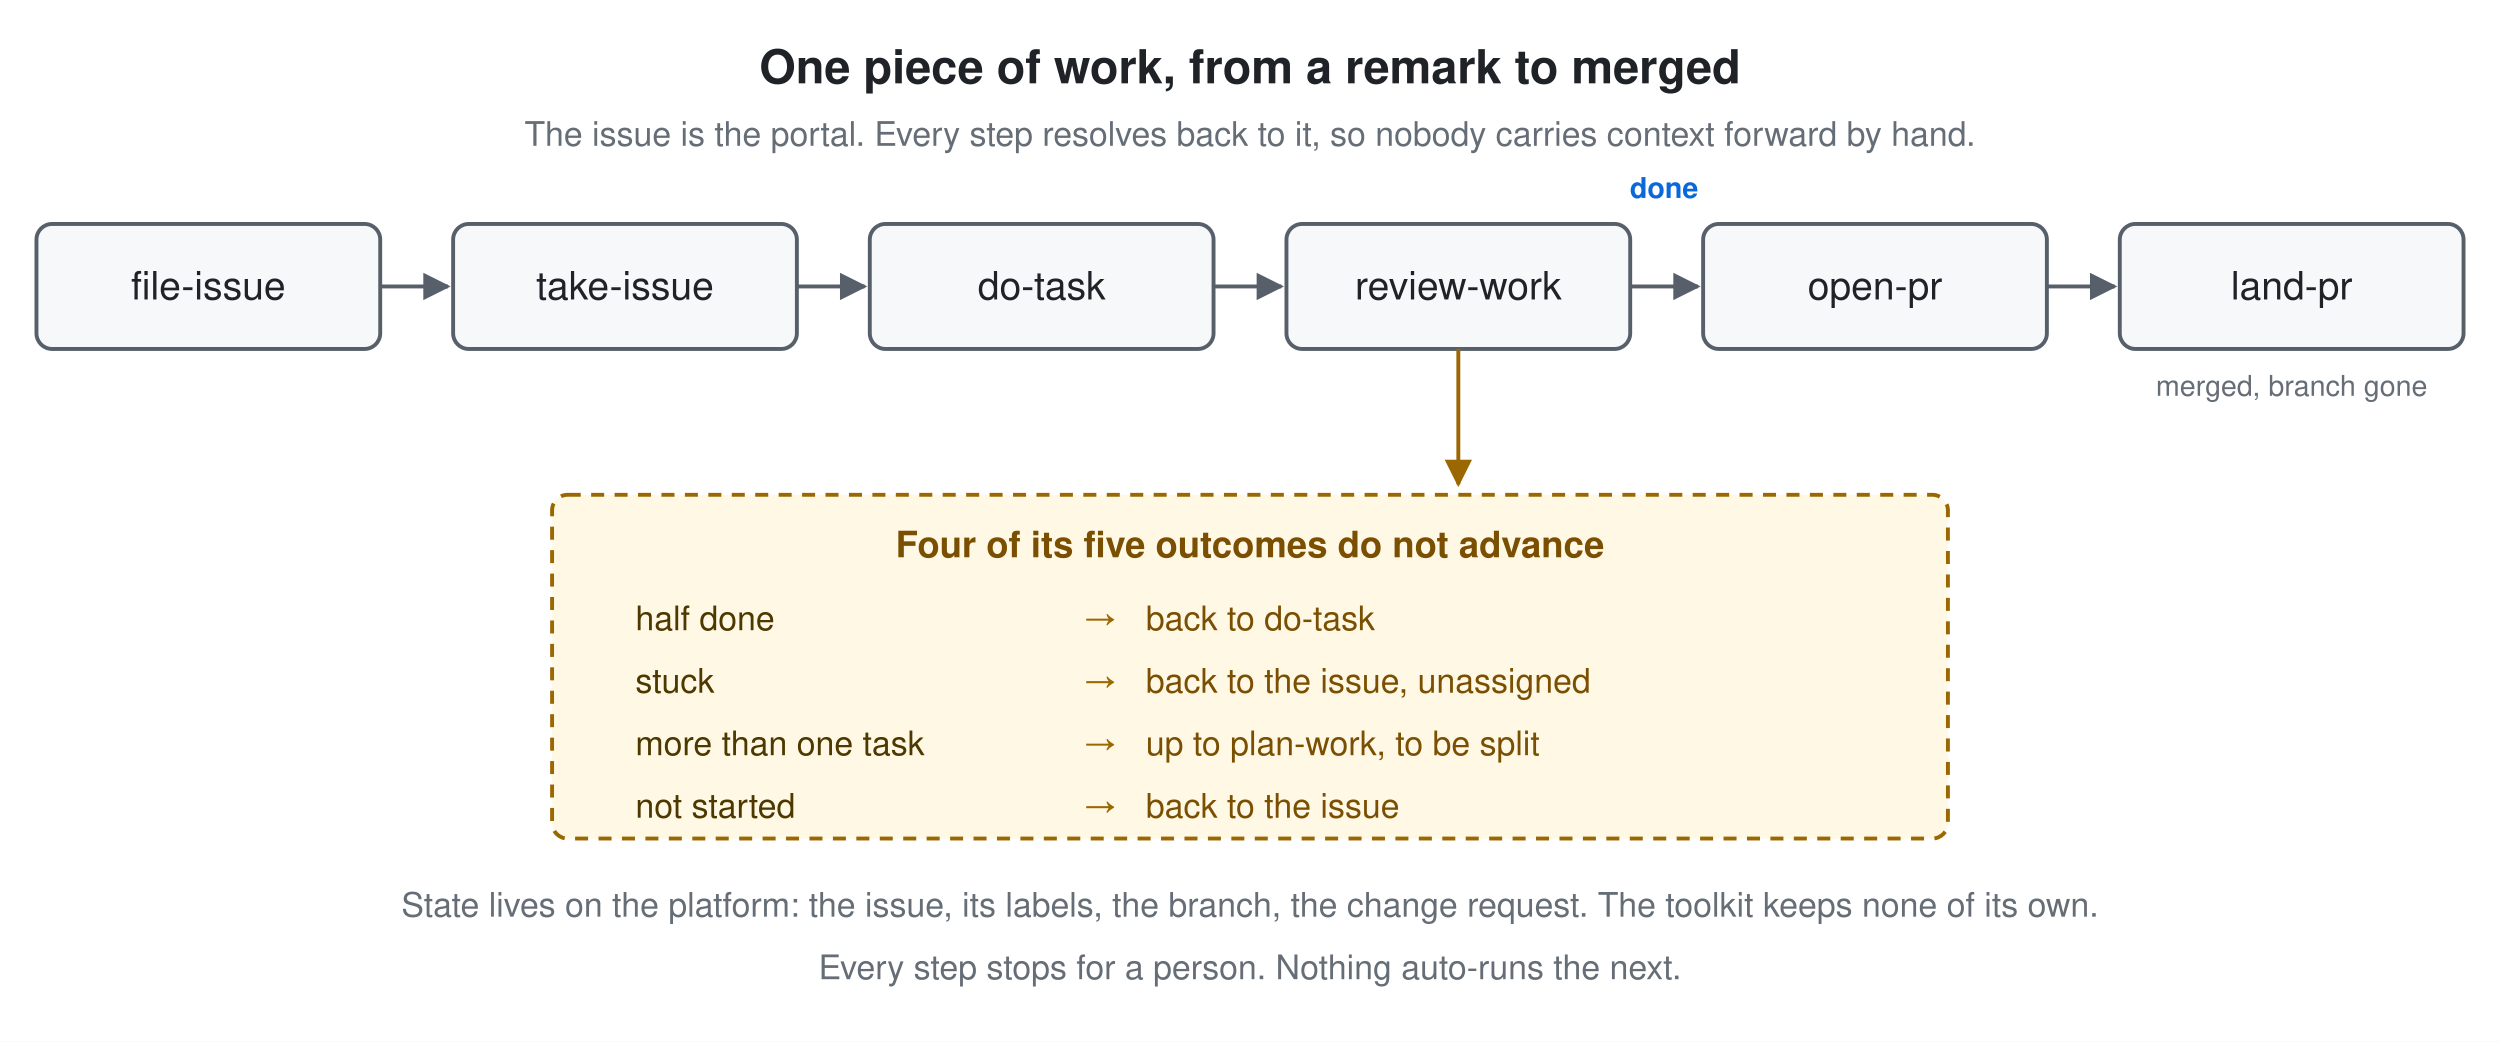
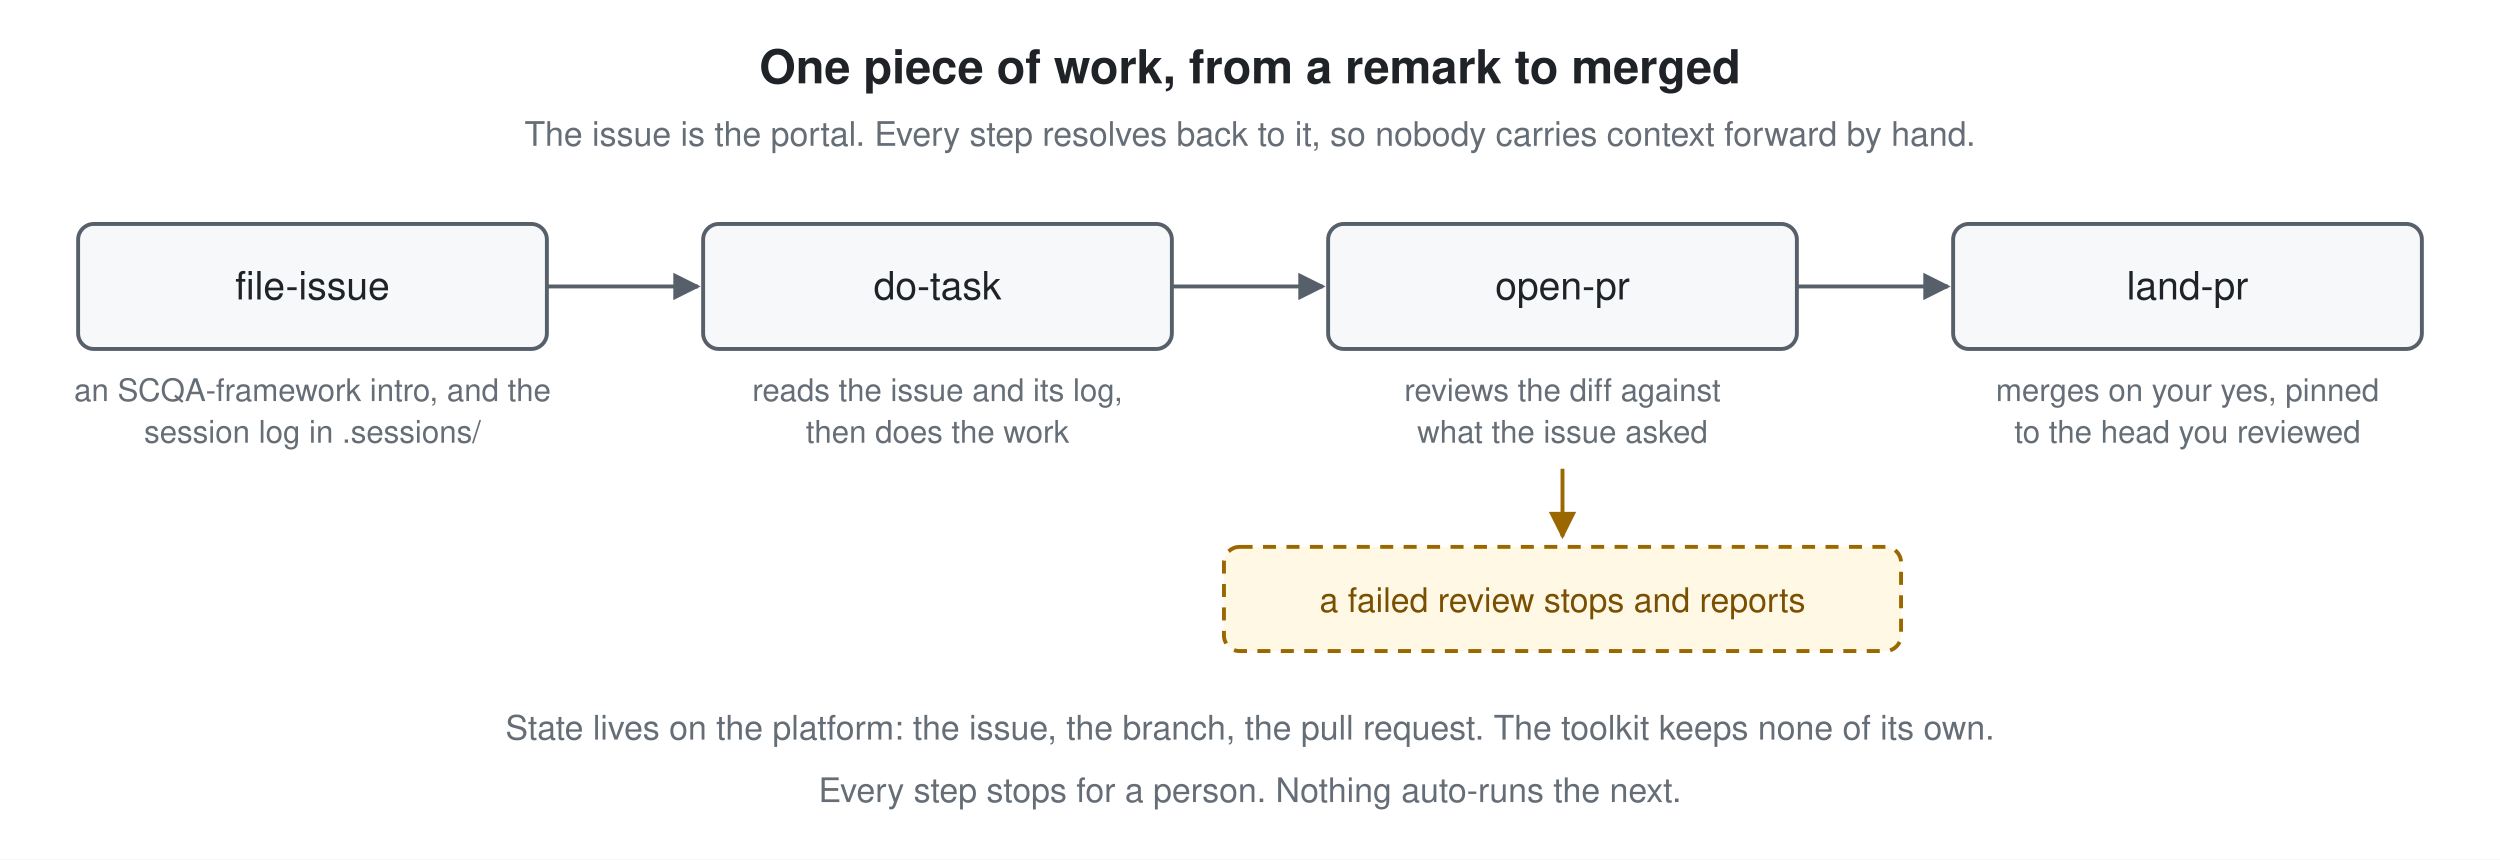
- <svg xmlns="http://www.w3.org/2000/svg" viewBox="0 0 960 400" width="960" height="400" font-family="ui-sans-serif, -apple-system, Segoe UI, Helvetica, Arial, sans-serif">
+ <svg xmlns="http://www.w3.org/2000/svg" viewBox="0 0 960 330" width="960" height="330" font-family="ui-sans-serif, -apple-system, Segoe UI, Helvetica, Arial, sans-serif">
  <defs>
    <marker id="a" viewBox="0 0 10 10" refX="9" refY="5" markerWidth="7" markerHeight="7" orient="auto-start-reverse">
      <path d="M0,0 L10,5 L0,10 z" fill="#57606a" />
    </marker>
    <marker id="ar" viewBox="0 0 10 10" refX="9" refY="5" markerWidth="7" markerHeight="7" orient="auto-start-reverse">
      <path d="M0,0 L10,5 L0,10 z" fill="#9a6700" />
    </marker>
  </defs>
-   <rect width="960" height="400" fill="#ffffff" />
+   <rect width="960" height="330" fill="#ffffff" />
  <text x="480" y="32" text-anchor="middle" font-size="18" font-weight="600" fill="#1f2328">One piece of work, from a remark to merged</text>
  <text x="480" y="56" text-anchor="middle" font-size="13" fill="#656d76">The issue is the portal. Every step resolves back to it, so nobody carries context forward by hand.</text>
  <g stroke="#57606a" stroke-width="1.5" fill="#f6f8fa">
-     <rect x="14" y="86" width="132" height="48" rx="6" />
-     <rect x="174" y="86" width="132" height="48" rx="6" />
-     <rect x="334" y="86" width="132" height="48" rx="6" />
-     <rect x="494" y="86" width="132" height="48" rx="6" />
-     <rect x="654" y="86" width="132" height="48" rx="6" />
-     <rect x="814" y="86" width="132" height="48" rx="6" />
+     <rect x="30" y="86" width="180" height="48" rx="6" />
+     <rect x="270" y="86" width="180" height="48" rx="6" />
+     <rect x="510" y="86" width="180" height="48" rx="6" />
+     <rect x="750" y="86" width="180" height="48" rx="6" />
  </g>
  <g font-size="15" text-anchor="middle" fill="#1f2328">
-     <text x="80" y="115">file-issue</text>
-     <text x="240" y="115">take-issue</text>
-     <text x="400" y="115">do-task</text>
-     <text x="560" y="115">review-work</text>
-     <text x="720" y="115">open-pr</text>
-     <text x="880" y="115">land-pr</text>
+     <text x="120" y="115">file-issue</text>
+     <text x="360" y="115">do-task</text>
+     <text x="600" y="115">open-pr</text>
+     <text x="840" y="115">land-pr</text>
  </g>
  <g stroke="#57606a" stroke-width="1.5" marker-end="url(#a)">
-     <line x1="146" y1="110" x2="172" y2="110" />
-     <line x1="306" y1="110" x2="332" y2="110" />
-     <line x1="466" y1="110" x2="492" y2="110" />
-     <line x1="626" y1="110" x2="652" y2="110" />
-     <line x1="786" y1="110" x2="812" y2="110" />
+     <line x1="210" y1="110" x2="268" y2="110" />
+     <line x1="450" y1="110" x2="508" y2="110" />
+     <line x1="690" y1="110" x2="748" y2="110" />
  </g>
-   <text x="639" y="76" text-anchor="middle" font-size="11" font-weight="600" fill="#0969da">done</text>
-   <text x="880" y="152" text-anchor="middle" font-size="11" fill="#656d76">merged, branch gone</text>
-   <line x1="560" y1="134" x2="560" y2="186" stroke="#9a6700" stroke-width="1.5" marker-end="url(#ar)" />
-   <rect x="212" y="190" width="536" height="132" rx="6" fill="#fff8e5" stroke="#9a6700" stroke-width="1.5" stroke-dasharray="5 4" />
-   <text x="480" y="214" text-anchor="middle" font-size="14" font-weight="600" fill="#7a4f01">Four of its five outcomes do not advance</text>
-   <g font-size="13" fill="#4d3800">
-     <text x="244" y="242">half done</text>
-     <text x="244" y="266">stuck</text>
-     <text x="244" y="290">more than one task</text>
-     <text x="244" y="314">not started</text>
+   <g font-size="12" text-anchor="middle" fill="#656d76">
+     <text x="120" y="154">an SCQA-framework intro, and the</text>
+     <text x="120" y="170">session log in .sessions/</text>
+     <text x="360" y="154">reads the issue and its log,</text>
+     <text x="360" y="170">then does the work</text>
+     <text x="600" y="154">reviews the diff against</text>
+     <text x="600" y="170">what the issue asked</text>
+     <text x="840" y="154">merges on your yes, pinned</text>
+     <text x="840" y="170">to the head you reviewed</text>
  </g>
-   <g font-size="13" fill="#7a4f01">
-     <text x="440" y="242">back to do-task</text>
-     <text x="440" y="266">back to the issue, unassigned</text>
-     <text x="440" y="290">up to plan-work, to be split</text>
-     <text x="440" y="314">back to the issue</text>
-   </g>
-   <g font-size="13" fill="#9a6700">
-     <text x="416" y="242">→</text>
-     <text x="416" y="266">→</text>
-     <text x="416" y="290">→</text>
-     <text x="416" y="314">→</text>
-   </g>
-   <text x="480" y="352" text-anchor="middle" font-size="13" fill="#656d76">State lives on the platform: the issue, its labels, the branch, the change request. The toolkit keeps none of its own.</text>
-   <text x="480" y="376" text-anchor="middle" font-size="13" fill="#656d76">Every step stops for a person. Nothing auto-runs the next.</text>
+   <line x1="600" y1="180" x2="600" y2="206" stroke="#9a6700" stroke-width="1.5" marker-end="url(#ar)" />
+   <rect x="470" y="210" width="260" height="40" rx="6" fill="#fff8e5" stroke="#9a6700" stroke-width="1.5" stroke-dasharray="5 4" />
+   <text x="600" y="235" text-anchor="middle" font-size="13" fill="#7a4f01">a failed review stops and reports</text>
+   <text x="480" y="284" text-anchor="middle" font-size="13" fill="#656d76">State lives on the platform: the issue, the branch, the pull request. The toolkit keeps none of its own.</text>
+   <text x="480" y="308" text-anchor="middle" font-size="13" fill="#656d76">Every step stops for a person. Nothing auto-runs the next.</text>
</svg>
